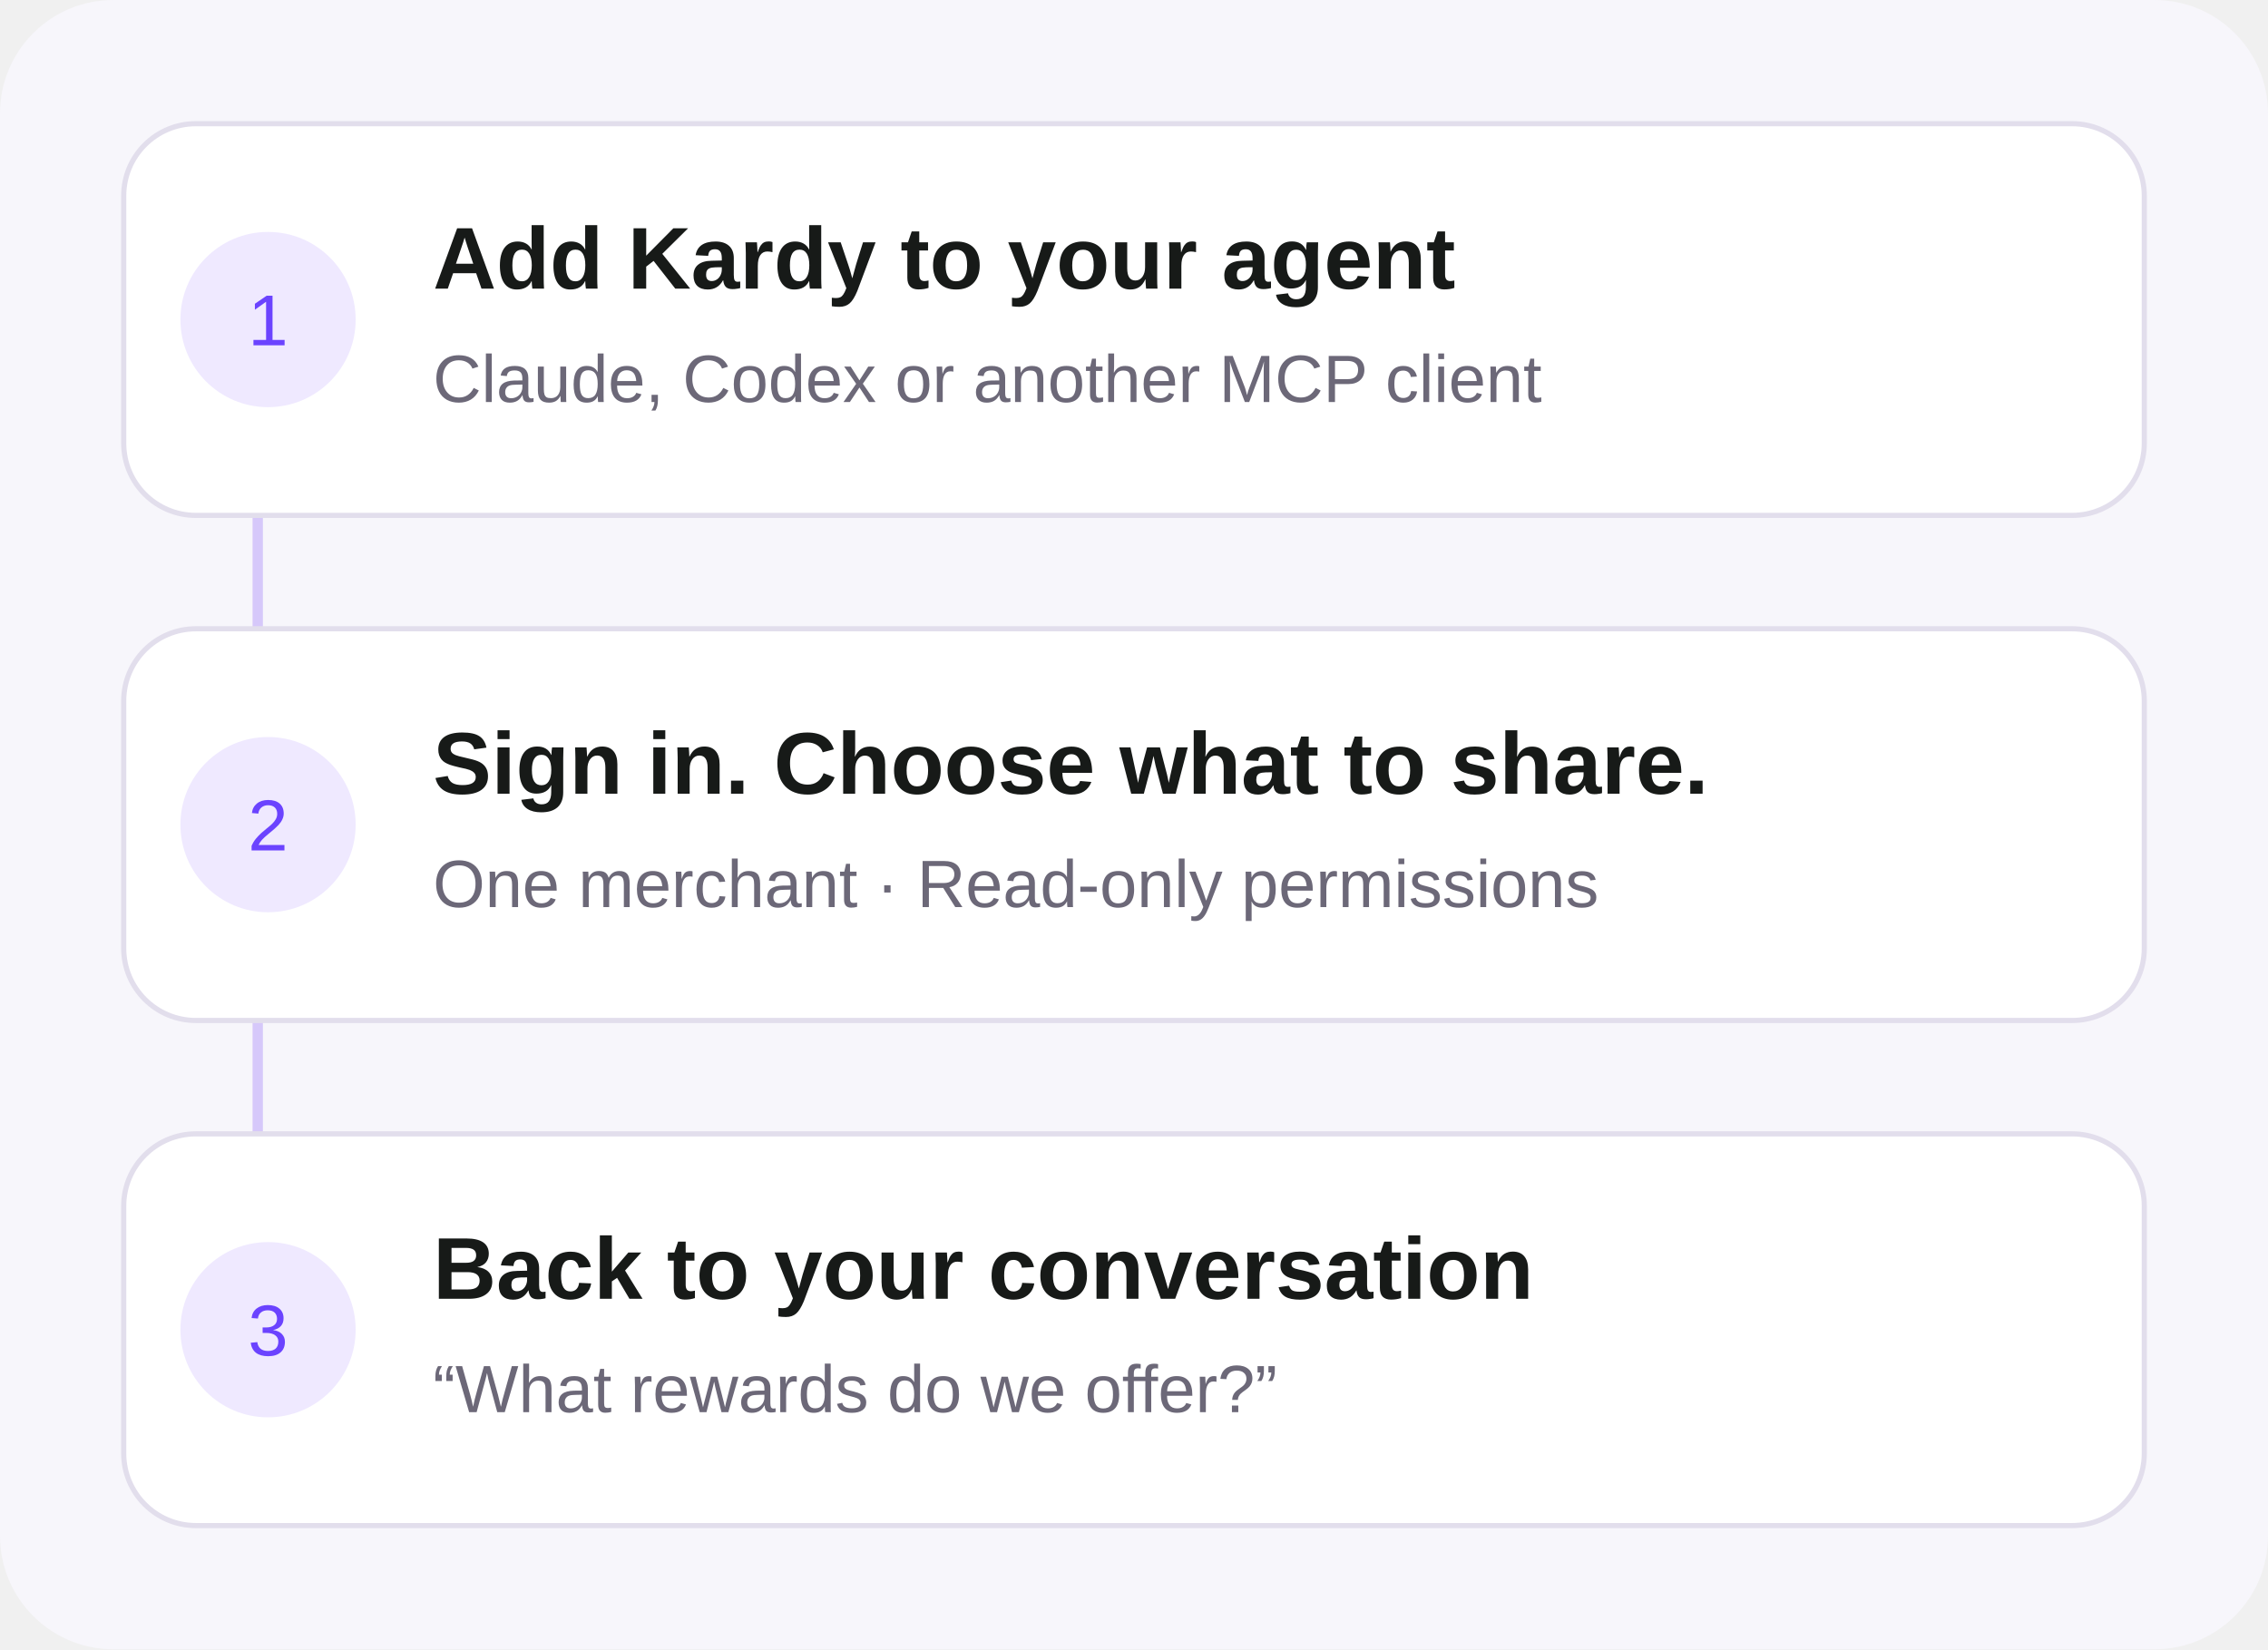
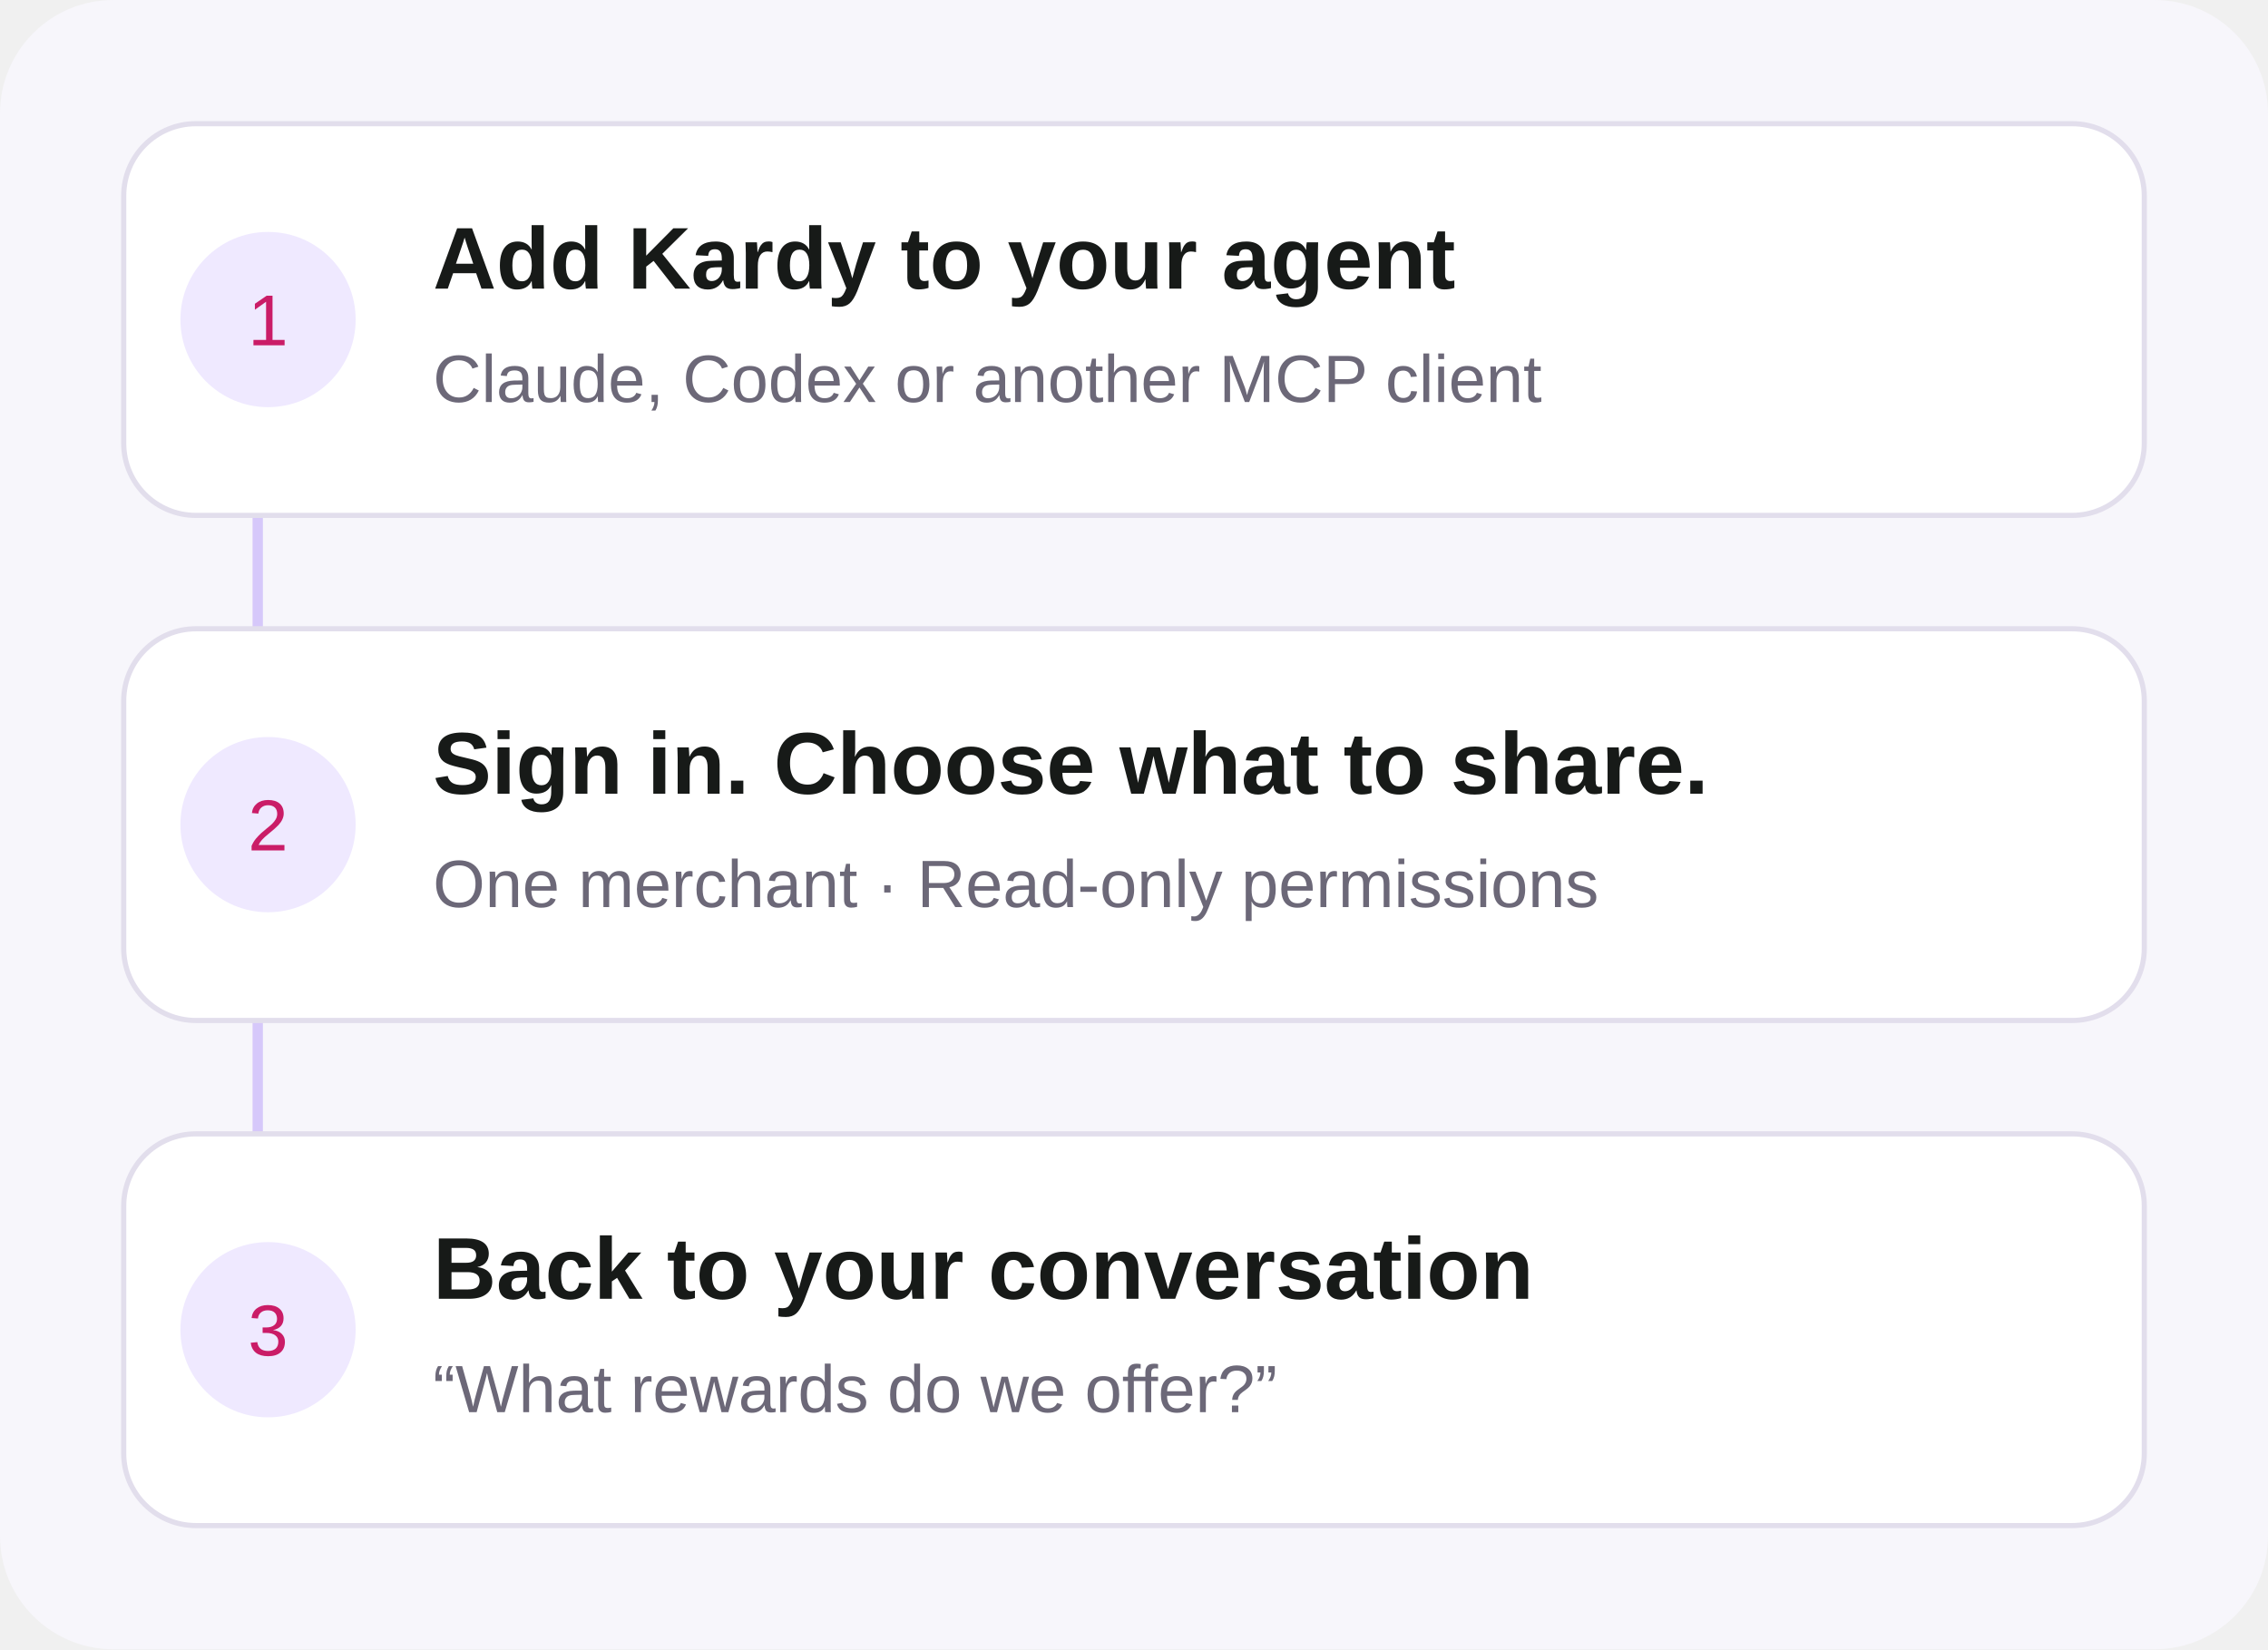
<svg xmlns="http://www.w3.org/2000/svg" viewBox="0 0 440 320" role="img" aria-labelledby="title desc">
  <rect width="440" height="320" rx="22" fill="#f7f6fb" />
  <path d="M50 68V252" stroke="#d6c8fa" stroke-width="2" />
  <g font-family="Arial, sans-serif">
    <g fill="#fff" stroke="#e2deec">
      <rect x="24" y="24" width="392" height="76" rx="14" />
      <rect x="24" y="122" width="392" height="76" rx="14" />
      <rect x="24" y="220" width="392" height="76" rx="14" />
    </g>
    <g fill="#efe9ff">
      <circle cx="52" cy="62" r="17" />
      <circle cx="52" cy="160" r="17" />
      <circle cx="52" cy="258" r="17" />
    </g>
-     <g fill="#6b43ff" font-size="14" text-anchor="middle">
+     <g fill="#ca1c67" font-size="14" text-anchor="middle">
      <text x="52" y="67">1</text>
      <text x="52" y="165">2</text>
      <text x="52" y="263">3</text>
    </g>
    <g fill="#171a18" font-size="17" font-weight="600">
      <text x="84" y="56">Add Kardy to your agent</text>
      <text x="84" y="154">Sign in. Choose what to share.</text>
      <text x="84" y="252">Back to your conversation</text>
    </g>
    <g fill="#6c6878" font-size="13">
      <text x="84" y="78">Claude, Codex or another MCP client</text>
      <text x="84" y="176">One merchant · Read-only permissions</text>
      <text x="84" y="274">“What rewards do we offer?”</text>
    </g>
  </g>
</svg>
